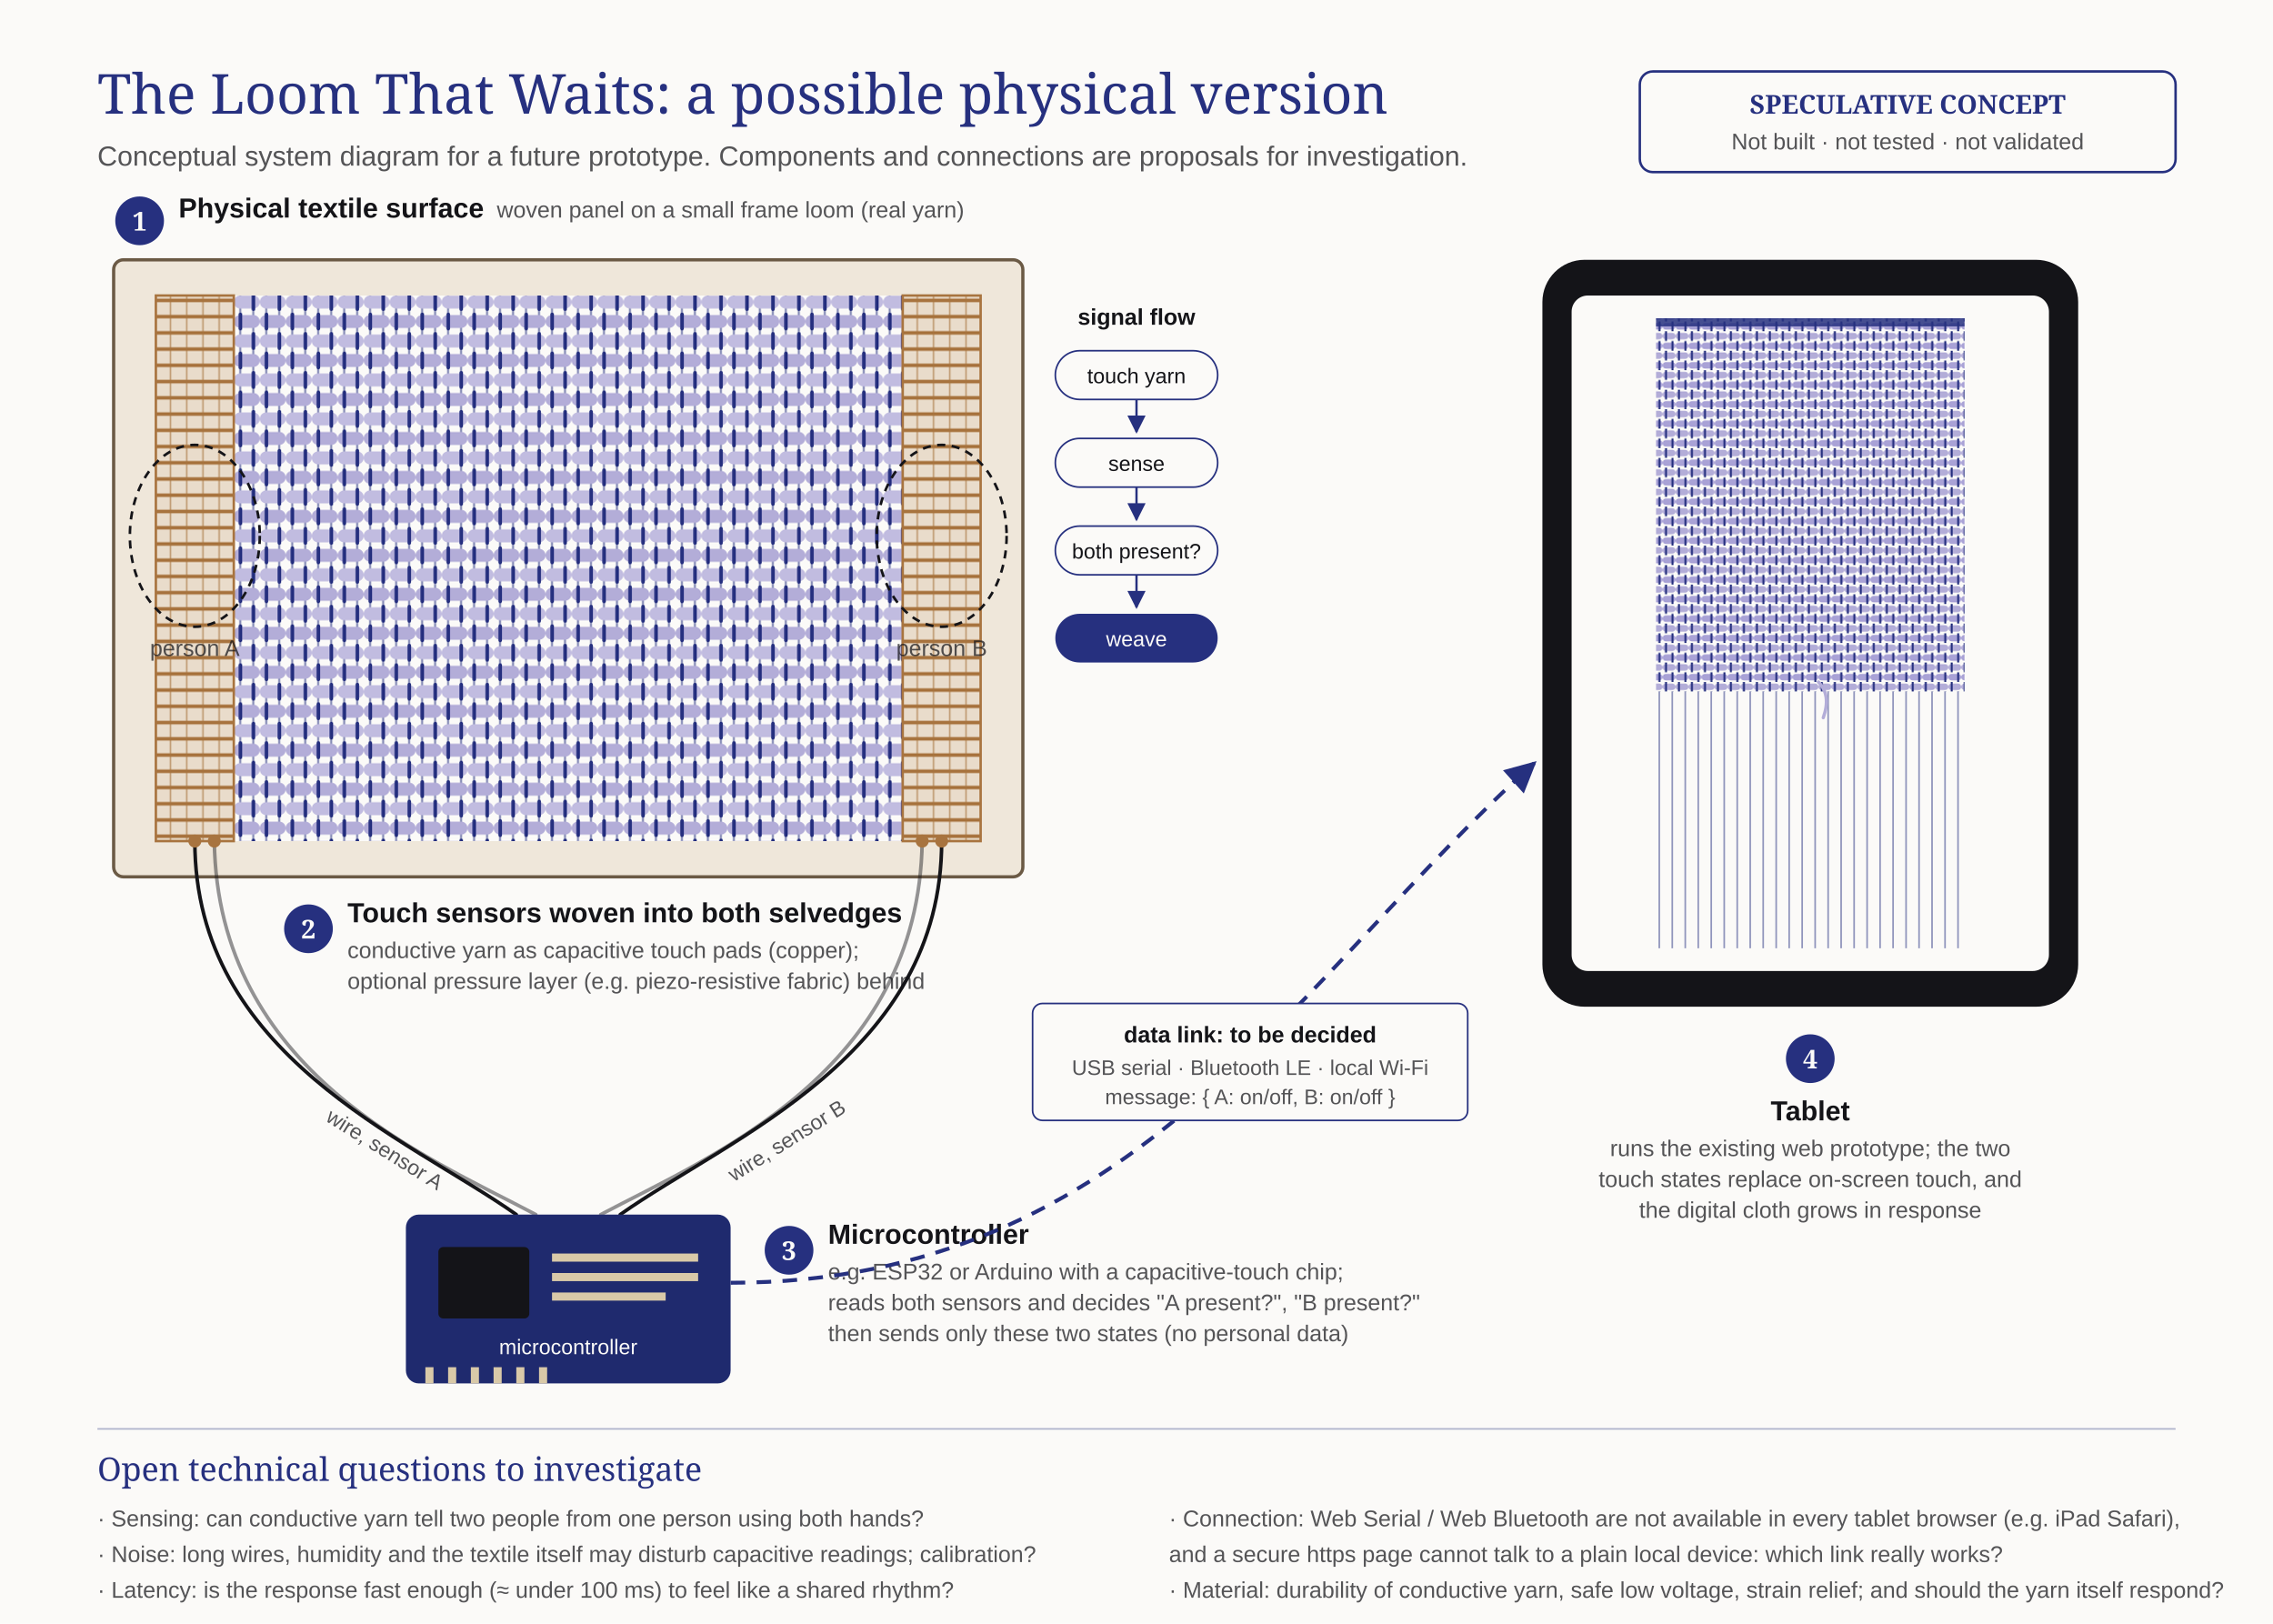
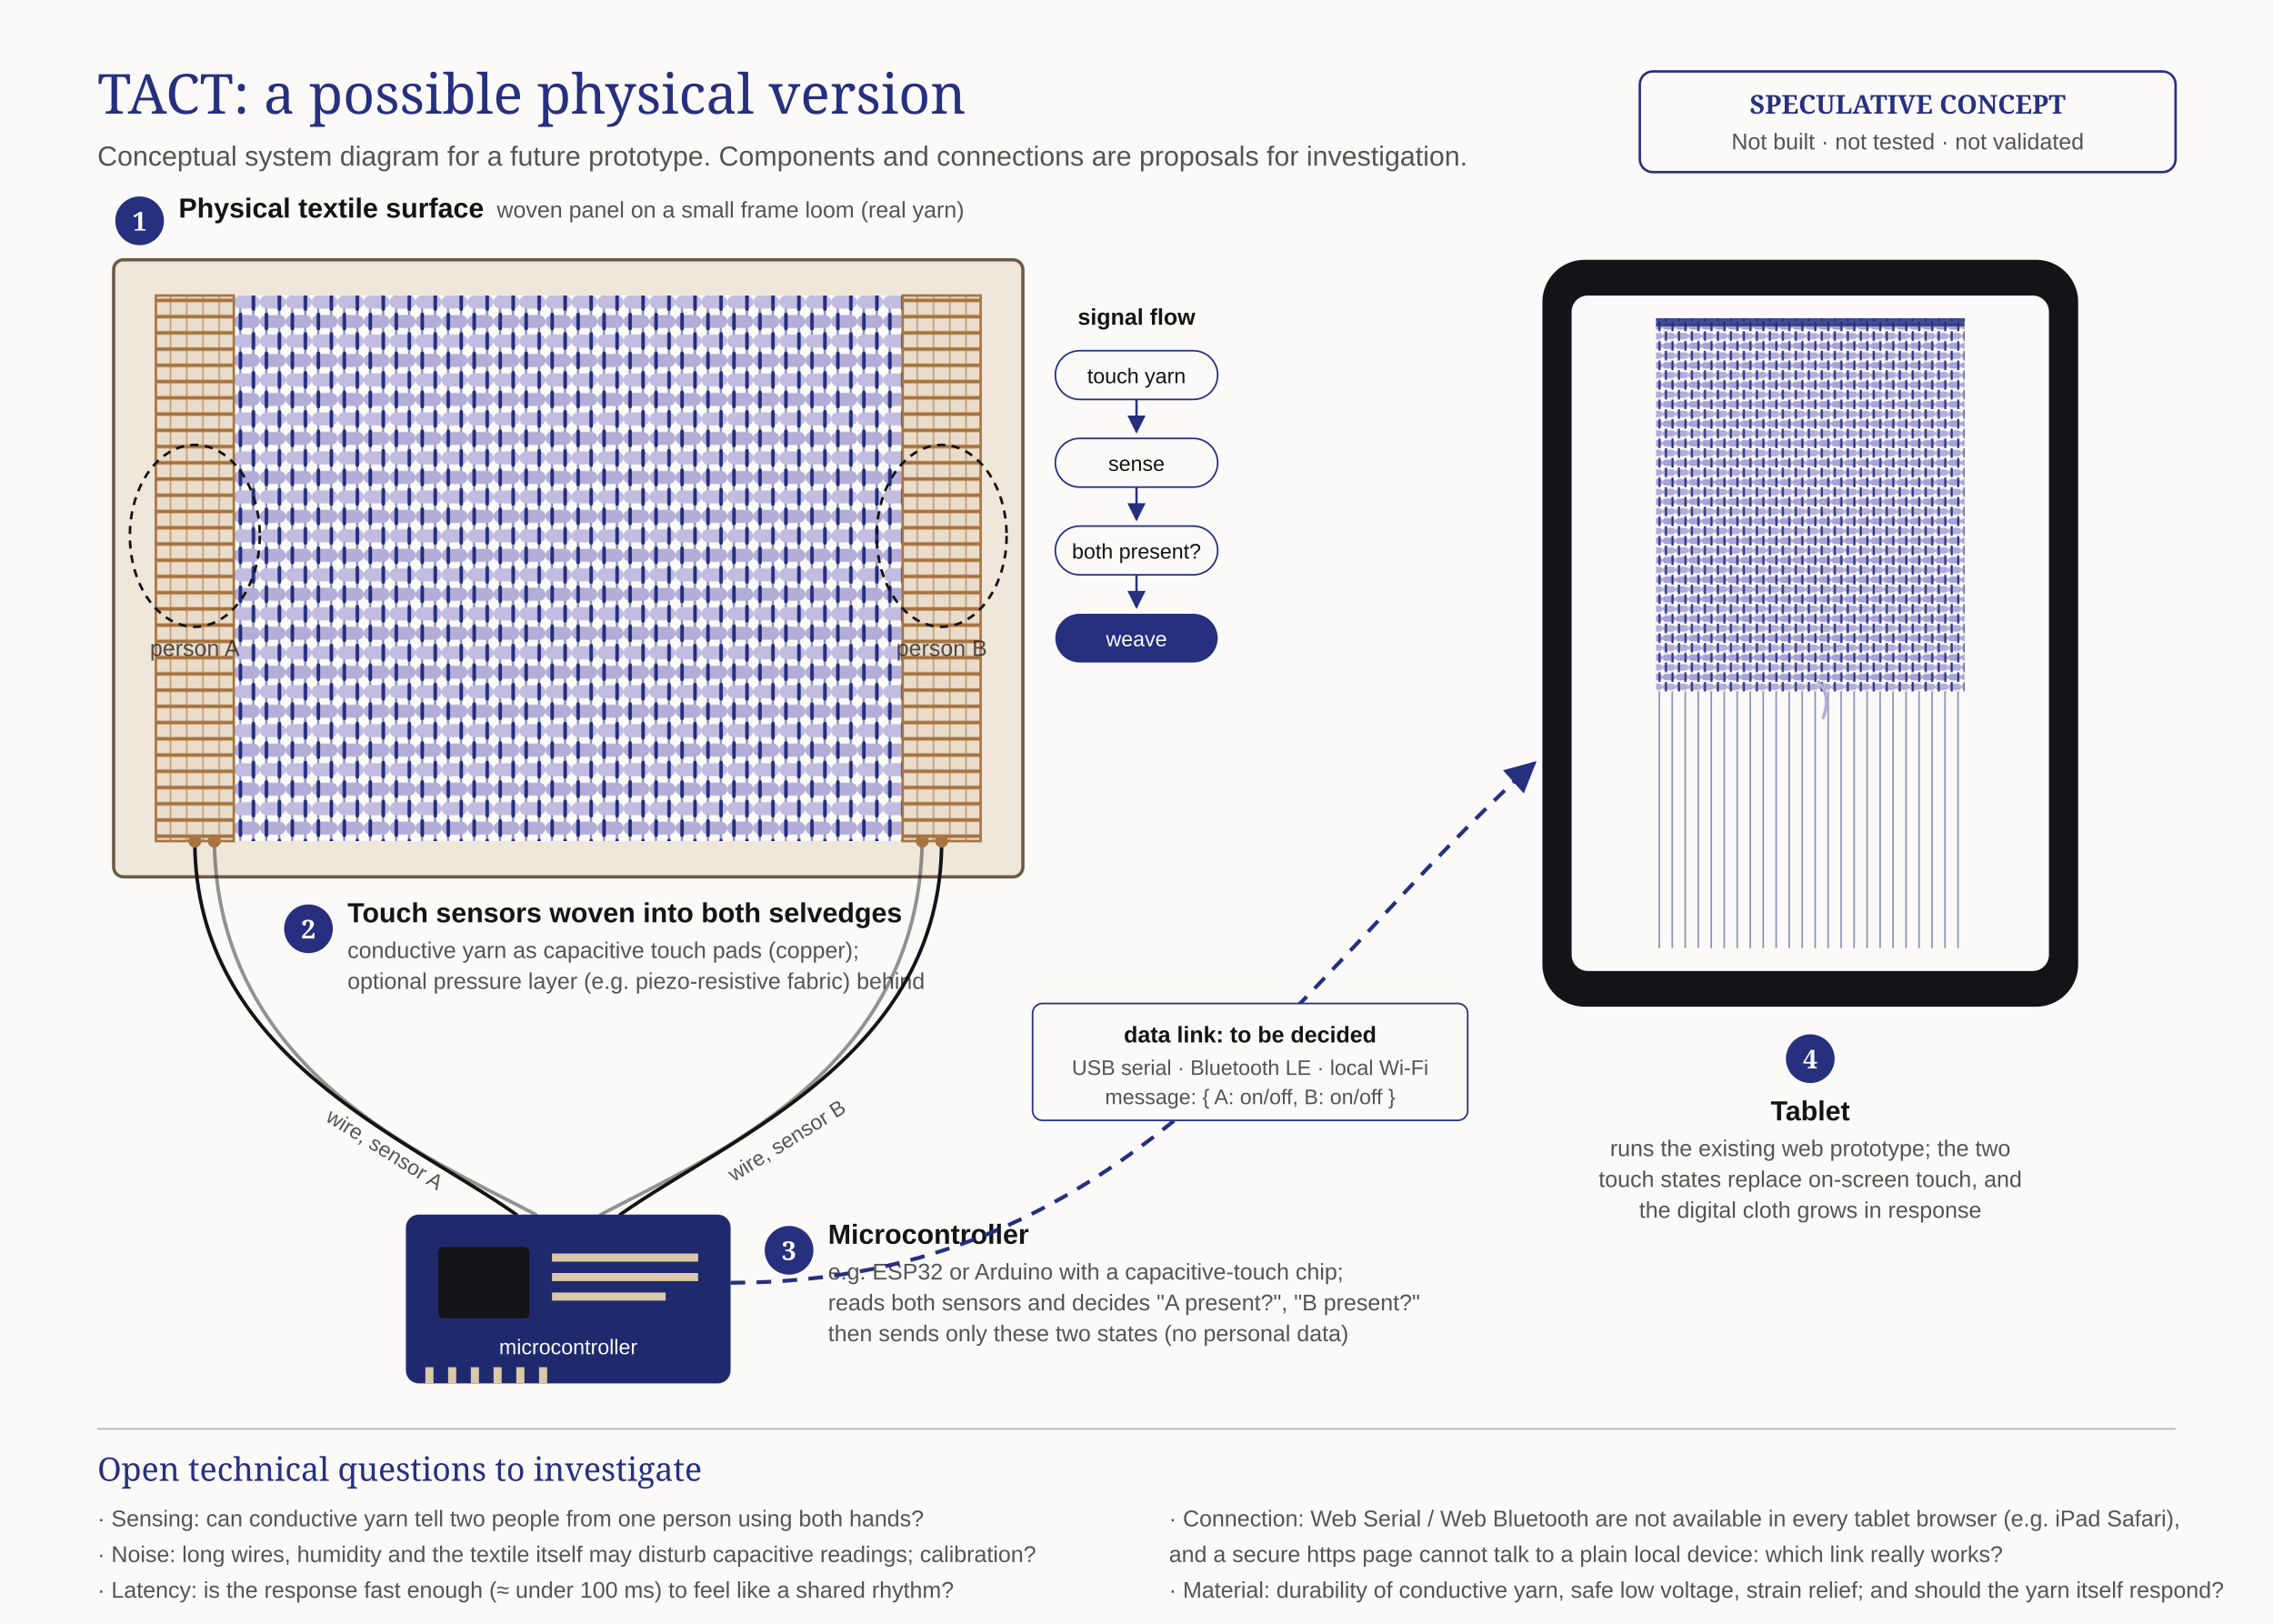
<svg xmlns="http://www.w3.org/2000/svg" viewBox="0 0 1400 1000" width="1400" height="1000" role="img" aria-labelledby="t d">
  <defs>
    <pattern id="weave" width="16" height="24" patternUnits="userSpaceOnUse">
      <rect width="16" height="24" fill="#fbfaf8" />
      <line x1="4" y1="0" x2="4" y2="24" stroke="#26307f" stroke-width="1.4" opacity="0.5" />
      <line x1="12" y1="0" x2="12" y2="24" stroke="#26307f" stroke-width="1.4" opacity="0.5" />
      <rect x="0" y="2" width="16" height="8" rx="4" fill="#b3add8" />
      <rect x="0" y="14" width="16" height="8" rx="4" fill="#c1bce0" />
      <rect x="3" y="0.5" width="2.2" height="11" rx="1.1" fill="#26307f" />
      <rect x="11" y="12.5" width="2.2" height="11" rx="1.1" fill="#26307f" />
    </pattern>
    <pattern id="conductive" width="10" height="10" patternUnits="userSpaceOnUse">
      <rect width="10" height="10" fill="#e9dccb" />
      <path d="M0 5 H10" stroke="#a8743f" stroke-width="2.2" />
      <path d="M5 0 V10" stroke="#a8743f" stroke-width="1" opacity="0.6" />
    </pattern>
    <pattern id="screenweave" width="8" height="12" patternUnits="userSpaceOnUse">
      <rect width="8" height="12" fill="#fbfaf8" />
      <rect x="0" y="1" width="8" height="4" rx="2" fill="#b3add8" />
      <rect x="0" y="7" width="8" height="4" rx="2" fill="#a9a2d6" />
      <rect x="1.5" y="0" width="1.2" height="6" fill="#26307f" />
      <rect x="5.5" y="6" width="1.2" height="6" fill="#26307f" />
    </pattern>
    <marker id="arrow" viewBox="0 0 10 10" refX="9" refY="5" markerWidth="8" markerHeight="8" orient="auto-start-reverse">
      <path d="M0 0 L10 5 L0 10 z" fill="#26307f" />
    </marker>
    <style>
      .h  { font-family: Literata, Georgia, serif; fill: #26307f; }
      .t  { font-family: "Atkinson Hyperlegible Next", Arial, sans-serif; fill: #141418; }
      .s  { font-family: "Atkinson Hyperlegible Next", Arial, sans-serif; fill: #141418; opacity: 0.72; }
      .n  { font-family: Literata, Georgia, serif; fill: #fbfaf8; font-weight: 600; }
      .wire { fill: none; stroke: #141418; stroke-width: 2.2; stroke-linecap: round; stroke-linejoin: round; }
      .lead { fill: none; stroke: #26307f; stroke-width: 1; stroke-dasharray: 2 3; }
    </style>
  </defs>
  <rect width="1400" height="1000" fill="#fbfaf8" />
-   <text class="h" x="60" y="70" font-size="34" font-weight="500">The Loom That Waits: a possible physical version</text>
+   <text class="h" x="60" y="70" font-size="34" font-weight="500">TACT: a possible physical version</text>
  <text class="s" x="60" y="102" font-size="17">Conceptual system diagram for a future prototype. Components and connections are proposals for investigation.</text>
  <g>
    <rect x="1010" y="44" width="330" height="62" rx="8" fill="none" stroke="#26307f" stroke-width="1.5" />
    <text class="h" x="1175" y="70" font-size="16" text-anchor="middle" font-weight="600">SPECULATIVE CONCEPT</text>
    <text class="s" x="1175" y="92" font-size="14" text-anchor="middle">Not built · not tested · not validated</text>
  </g>
  <g>
    <rect x="70" y="160" width="560" height="380" rx="6" fill="#efe7da" stroke="#6b5a45" stroke-width="2" />
    <rect x="96" y="182" width="508" height="336" fill="url(#weave)" />
    <g stroke="#26307f" stroke-width="1.4" opacity="0.55">
      <line x1="100" y1="480" x2="100" y2="518" />
      <line x1="116" y1="480" x2="116" y2="518" />
    </g>
    <rect x="96" y="182" width="48" height="336" fill="url(#conductive)" stroke="#a8743f" stroke-width="1.5" />
    <rect x="556" y="182" width="48" height="336" fill="url(#conductive)" stroke="#a8743f" stroke-width="1.5" />
    <g fill="none" stroke="#141418" stroke-width="1.6" stroke-dasharray="5 4">
      <ellipse cx="120" cy="330" rx="40" ry="56" />
      <ellipse cx="580" cy="330" rx="40" ry="56" />
    </g>
    <text class="s" x="120" y="404" font-size="14" text-anchor="middle">person A</text>
    <text class="s" x="580" y="404" font-size="14" text-anchor="middle">person B</text>
    <circle cx="86" cy="136" r="15" fill="#26307f" />
    <text class="n" x="86" y="142" font-size="16" text-anchor="middle">1</text>
    <text class="t" x="110" y="134" font-size="17" font-weight="600">Physical textile surface</text>
    <text class="s" x="306" y="134" font-size="14">woven panel on a small frame loom (real yarn)</text>
  </g>
  <g>
    <circle cx="190" cy="572" r="15" fill="#26307f" />
    <text class="n" x="190" y="578" font-size="16" text-anchor="middle">2</text>
    <text class="t" x="214" y="568" font-size="17" font-weight="600">Touch sensors woven into both selvedges</text>
    <text class="s" x="214" y="590" font-size="14">conductive yarn as capacitive touch pads (copper);</text>
    <text class="s" x="214" y="609" font-size="14">optional pressure layer (e.g. piezo-resistive fabric) behind</text>
  </g>
  <path class="wire" d="M120 518 C120 650, 250 700, 318 748" />
  <path class="wire" d="M580 518 C580 650, 450 700, 382 748" />
  <path class="wire" d="M132 518 C134 660, 262 712, 330 748" opacity="0.45" />
  <path class="wire" d="M568 518 C566 660, 438 712, 370 748" opacity="0.45" />
  <circle cx="120" cy="518" r="4" fill="#a8743f" />
  <circle cx="132" cy="518" r="4" fill="#a8743f" />
  <circle cx="580" cy="518" r="4" fill="#a8743f" />
  <circle cx="568" cy="518" r="4" fill="#a8743f" />
  <text class="s" x="200" y="690" font-size="13" transform="rotate(32 200 690)">wire, sensor A</text>
  <text class="s" x="452" y="728" font-size="13" transform="rotate(-32 452 728)">wire, sensor B</text>
  <g>
    <rect x="250" y="748" width="200" height="104" rx="8" fill="#1f2a6e" />
    <rect x="270" y="768" width="56" height="44" rx="3" fill="#141418" />
    <g fill="#d9c9a8">
      <rect x="340" y="772" width="90" height="5" />
      <rect x="340" y="784" width="90" height="5" />
      <rect x="340" y="796" width="70" height="5" />
    </g>
    <g fill="#d9c9a8">
      <rect x="262" y="842" width="5" height="10" />
      <rect x="276" y="842" width="5" height="10" />
      <rect x="290" y="842" width="5" height="10" />
      <rect x="304" y="842" width="5" height="10" />
      <rect x="318" y="842" width="5" height="10" />
      <rect x="332" y="842" width="5" height="10" />
    </g>
    <text x="350" y="834" font-family="'Atkinson Hyperlegible Next', Arial, sans-serif" font-size="13" fill="#fbfaf8" text-anchor="middle">microcontroller</text>
    <circle cx="486" cy="770" r="15" fill="#26307f" />
    <text class="n" x="486" y="776" font-size="16" text-anchor="middle">3</text>
    <text class="t" x="510" y="766" font-size="17" font-weight="600">Microcontroller</text>
    <text class="s" x="510" y="788" font-size="14">e.g. ESP32 or Arduino with a capacitive-touch chip;</text>
    <text class="s" x="510" y="807" font-size="14">reads both sensors and decides "A present?", "B present?"</text>
    <text class="s" x="510" y="826" font-size="14">then sends only these two states (no personal data)</text>
  </g>
  <path d="M450 790 C700 790, 800 600, 945 470" fill="none" stroke="#26307f" stroke-width="2.4" stroke-dasharray="9 7" marker-end="url(#arrow)" />
  <g>
    <rect x="636" y="618" width="268" height="72" rx="6" fill="#fbfaf8" stroke="#26307f" stroke-width="1" />
    <text class="t" x="770" y="642" font-size="14" font-weight="600" text-anchor="middle">data link: to be decided</text>
    <text class="s" x="770" y="662" font-size="13" text-anchor="middle">USB serial · Bluetooth LE · local Wi-Fi</text>
    <text class="s" x="770" y="680" font-size="13" text-anchor="middle">message: { A: on/off, B: on/off }</text>
  </g>
  <g>
    <rect x="950" y="160" width="330" height="460" rx="26" fill="#141418" />
    <rect x="968" y="182" width="294" height="416" rx="10" fill="#fbfaf8" />
    <rect x="1020" y="196" width="190" height="230" fill="url(#screenweave)" />
    <rect x="1020" y="196" width="190" height="5" fill="#26307f" opacity="0.85" />
    <g stroke="#26307f" stroke-width="1" opacity="0.5">
      <line x1="1022" y1="426" x2="1022" y2="584" />
      <line x1="1030" y1="426" x2="1030" y2="584" />
      <line x1="1038" y1="426" x2="1038" y2="584" />
      <line x1="1046" y1="426" x2="1046" y2="584" />
      <line x1="1054" y1="426" x2="1054" y2="584" />
      <line x1="1062" y1="426" x2="1062" y2="584" />
      <line x1="1070" y1="426" x2="1070" y2="584" />
      <line x1="1078" y1="426" x2="1078" y2="584" />
      <line x1="1086" y1="426" x2="1086" y2="584" />
      <line x1="1094" y1="426" x2="1094" y2="584" />
      <line x1="1102" y1="426" x2="1102" y2="584" />
      <line x1="1110" y1="426" x2="1110" y2="584" />
      <line x1="1118" y1="426" x2="1118" y2="584" />
      <line x1="1126" y1="426" x2="1126" y2="584" />
      <line x1="1134" y1="426" x2="1134" y2="584" />
      <line x1="1142" y1="426" x2="1142" y2="584" />
      <line x1="1150" y1="426" x2="1150" y2="584" />
      <line x1="1158" y1="426" x2="1158" y2="584" />
      <line x1="1166" y1="426" x2="1166" y2="584" />
      <line x1="1174" y1="426" x2="1174" y2="584" />
      <line x1="1182" y1="426" x2="1182" y2="584" />
      <line x1="1190" y1="426" x2="1190" y2="584" />
      <line x1="1198" y1="426" x2="1198" y2="584" />
      <line x1="1206" y1="426" x2="1206" y2="584" />
    </g>
    <path d="M1120 420 q8 8 3 22" fill="none" stroke="#b3add8" stroke-width="2" stroke-linecap="round" />
    <circle cx="1115" cy="652" r="15" fill="#26307f" />
    <text class="n" x="1115" y="658" font-size="16" text-anchor="middle">4</text>
    <text class="t" x="1115" y="690" font-size="17" font-weight="600" text-anchor="middle">Tablet</text>
    <text class="s" x="1115" y="712" font-size="14" text-anchor="middle">runs the existing web prototype; the two</text>
    <text class="s" x="1115" y="731" font-size="14" text-anchor="middle">touch states replace on-screen touch, and</text>
    <text class="s" x="1115" y="750" font-size="14" text-anchor="middle">the digital cloth grows in response</text>
  </g>
  <g>
    <text class="t" x="700" y="200" font-size="14" font-weight="600" text-anchor="middle">signal flow</text>
    <g font-family="'Atkinson Hyperlegible Next', Arial, sans-serif" font-size="13" fill="#141418" text-anchor="middle">
      <rect x="650" y="216" width="100" height="30" rx="15" fill="none" stroke="#26307f" />
      <text x="700" y="236">touch yarn</text>
      <rect x="650" y="270" width="100" height="30" rx="15" fill="none" stroke="#26307f" />
      <text x="700" y="290">sense</text>
      <rect x="650" y="324" width="100" height="30" rx="15" fill="none" stroke="#26307f" />
      <text x="700" y="344">both present?</text>
      <rect x="650" y="378" width="100" height="30" rx="15" fill="#26307f" />
      <text x="700" y="398" fill="#fbfaf8">weave</text>
    </g>
    <g stroke="#26307f" stroke-width="1.4" marker-end="url(#arrow)">
      <line x1="700" y1="246" x2="700" y2="266" />
      <line x1="700" y1="300" x2="700" y2="320" />
      <line x1="700" y1="354" x2="700" y2="374" />
    </g>
  </g>
  <g>
    <line x1="60" y1="880" x2="1340" y2="880" stroke="#26307f" stroke-width="1" opacity="0.35" />
    <text class="h" x="60" y="912" font-size="20" font-weight="500">Open technical questions to investigate</text>
    <g class="s" font-size="14">
      <text x="60" y="940">· Sensing: can conductive yarn tell two people from one person using both hands?</text>
      <text x="60" y="962">· Noise: long wires, humidity and the textile itself may disturb capacitive readings; calibration?</text>
      <text x="60" y="984">· Latency: is the response fast enough (≈ under 100 ms) to feel like a shared rhythm?</text>
      <text x="720" y="940">· Connection: Web Serial / Web Bluetooth are not available in every tablet browser (e.g. iPad Safari),</text>
      <text x="720" y="962">  and a secure https page cannot talk to a plain local device: which link really works?</text>
      <text x="720" y="984">· Material: durability of conductive yarn, safe low voltage, strain relief; and should the yarn itself respond?</text>
    </g>
  </g>
</svg>
